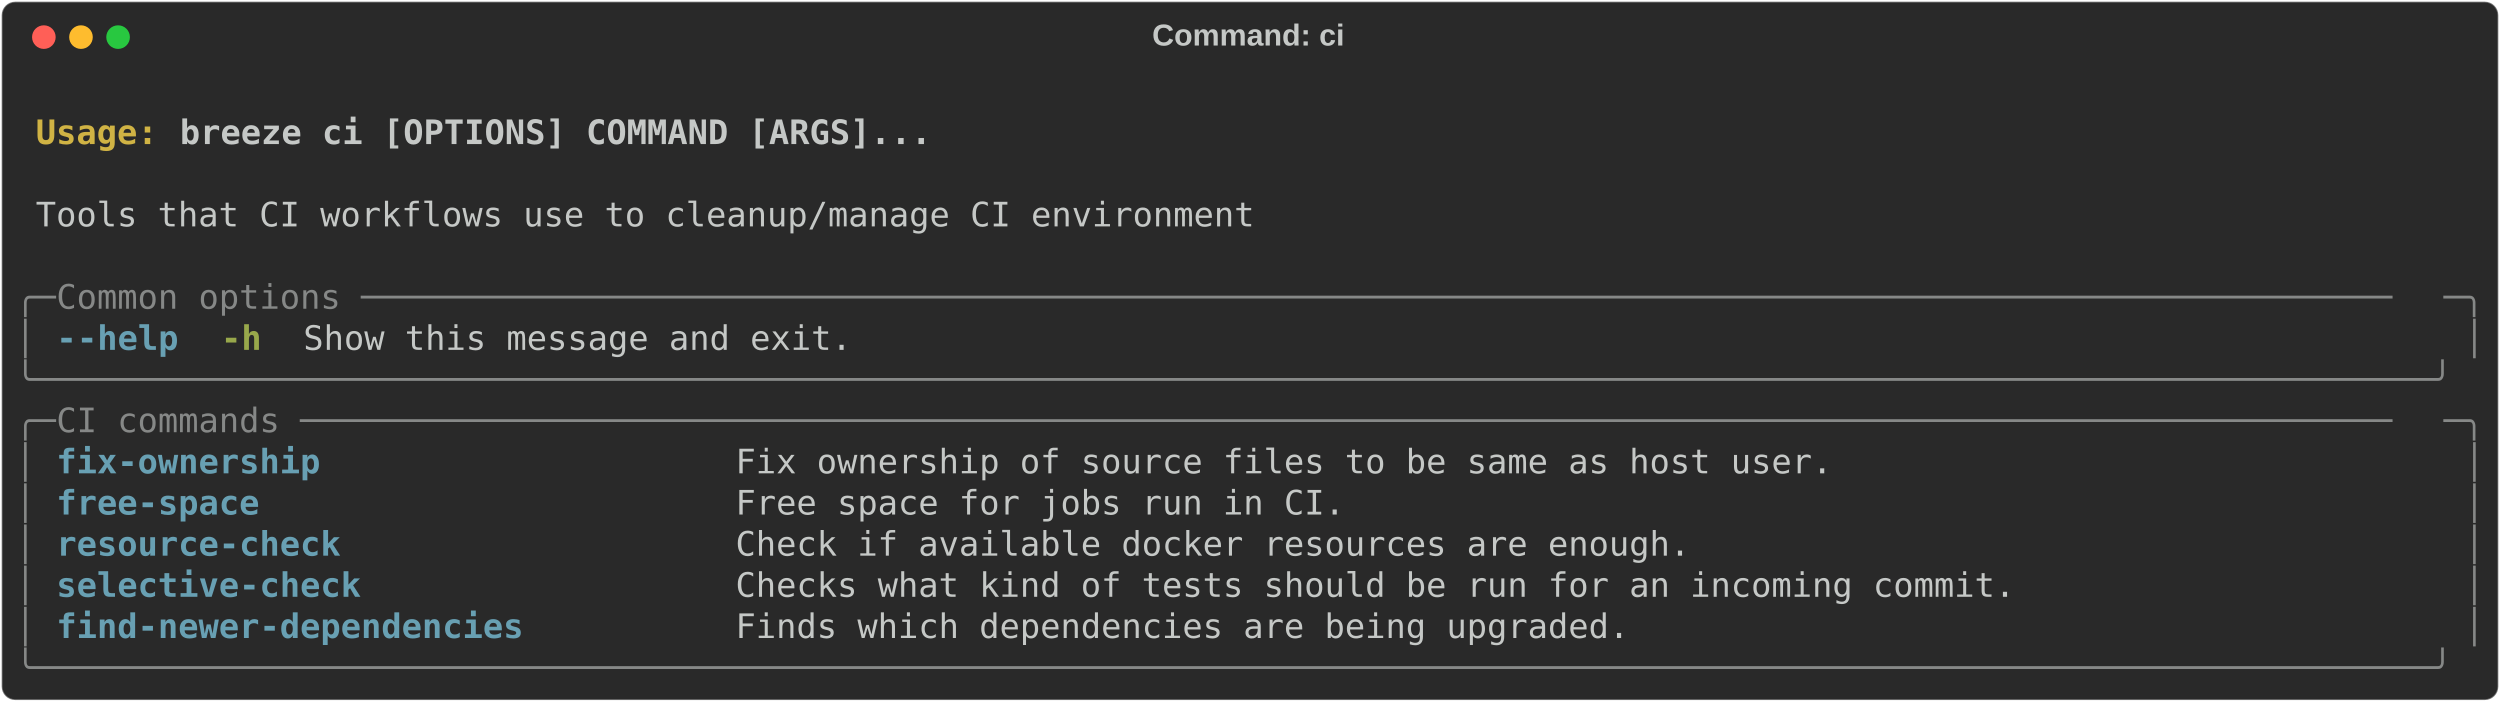
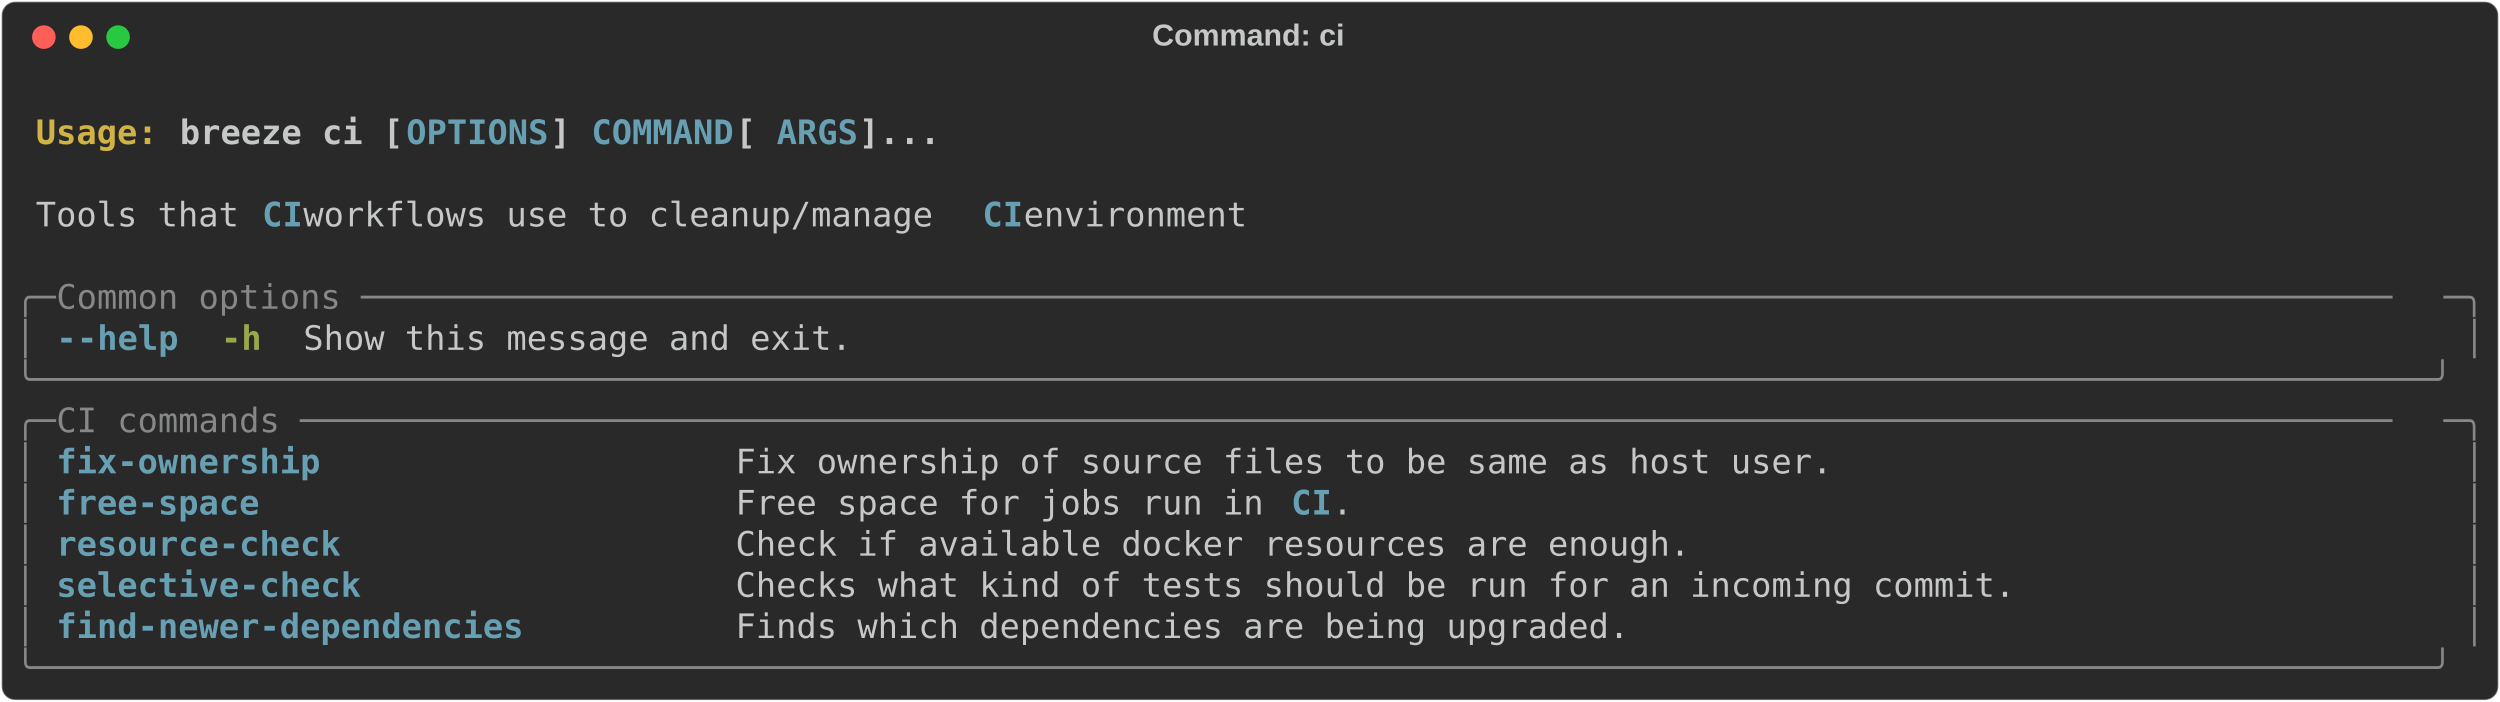
<svg xmlns="http://www.w3.org/2000/svg" class="rich-terminal" viewBox="0 0 1482 416.0">
  <style>

    @font-face {
        font-family: "Fira Code";
        src: local("FiraCode-Regular"),
                url("https://cdnjs.cloudflare.com/ajax/libs/firacode/6.2.0/woff2/FiraCode-Regular.woff2") format("woff2"),
                url("https://cdnjs.cloudflare.com/ajax/libs/firacode/6.2.0/woff/FiraCode-Regular.woff") format("woff");
        font-style: normal;
        font-weight: 400;
    }
    @font-face {
        font-family: "Fira Code";
        src: local("FiraCode-Bold"),
                url("https://cdnjs.cloudflare.com/ajax/libs/firacode/6.2.0/woff2/FiraCode-Bold.woff2") format("woff2"),
                url("https://cdnjs.cloudflare.com/ajax/libs/firacode/6.2.0/woff/FiraCode-Bold.woff") format("woff");
        font-style: bold;
        font-weight: 700;
    }

    .terminal-3965561644-matrix {
        font-family: Fira Code, monospace;
        font-size: 20px;
        line-height: 24.4px;
        font-variant-east-asian: full-width;
    }

    .terminal-3965561644-title {
        font-size: 18px;
        font-weight: bold;
        font-family: arial;
    }

    .terminal-3965561644-r1 { fill: #c5c8c6;font-weight: bold }
.terminal-3965561644-r2 { fill: #c5c8c6 }
.terminal-3965561644-r3 { fill: #d0b344;font-weight: bold }
- .terminal-3965561644-r4 { fill: #868887 }
- .terminal-3965561644-r5 { fill: #68a0b3;font-weight: bold }
+ .terminal-3965561644-r4 { fill: #68a0b3;font-weight: bold }
+ .terminal-3965561644-r5 { fill: #868887 }
.terminal-3965561644-r6 { fill: #98a84b;font-weight: bold }
    </style>
  <defs>
    <clipPath id="terminal-3965561644-clip-terminal">
      <rect x="0" y="0" width="1463.0" height="365.0" />
    </clipPath>
    <clipPath id="terminal-3965561644-line-0">
      <rect x="0" y="1.5" width="1464" height="24.65" />
    </clipPath>
    <clipPath id="terminal-3965561644-line-1">
      <rect x="0" y="25.9" width="1464" height="24.65" />
    </clipPath>
    <clipPath id="terminal-3965561644-line-2">
      <rect x="0" y="50.3" width="1464" height="24.65" />
    </clipPath>
    <clipPath id="terminal-3965561644-line-3">
      <rect x="0" y="74.7" width="1464" height="24.65" />
    </clipPath>
    <clipPath id="terminal-3965561644-line-4">
      <rect x="0" y="99.1" width="1464" height="24.65" />
    </clipPath>
    <clipPath id="terminal-3965561644-line-5">
      <rect x="0" y="123.5" width="1464" height="24.65" />
    </clipPath>
    <clipPath id="terminal-3965561644-line-6">
      <rect x="0" y="147.9" width="1464" height="24.65" />
    </clipPath>
    <clipPath id="terminal-3965561644-line-7">
      <rect x="0" y="172.3" width="1464" height="24.65" />
    </clipPath>
    <clipPath id="terminal-3965561644-line-8">
      <rect x="0" y="196.7" width="1464" height="24.65" />
    </clipPath>
    <clipPath id="terminal-3965561644-line-9">
      <rect x="0" y="221.1" width="1464" height="24.65" />
    </clipPath>
    <clipPath id="terminal-3965561644-line-10">
      <rect x="0" y="245.5" width="1464" height="24.65" />
    </clipPath>
    <clipPath id="terminal-3965561644-line-11">
      <rect x="0" y="269.9" width="1464" height="24.65" />
    </clipPath>
    <clipPath id="terminal-3965561644-line-12">
      <rect x="0" y="294.3" width="1464" height="24.65" />
    </clipPath>
    <clipPath id="terminal-3965561644-line-13">
      <rect x="0" y="318.7" width="1464" height="24.65" />
    </clipPath>
  </defs>
  <rect fill="#292929" stroke="rgba(255,255,255,0.35)" stroke-width="1" x="1" y="1" width="1480" height="414" rx="8" />
  <text class="terminal-3965561644-title" fill="#c5c8c6" text-anchor="middle" x="740" y="27">Command: ci</text>
  <g transform="translate(26,22)">
    <circle cx="0" cy="0" r="7" fill="#ff5f57" />
    <circle cx="22" cy="0" r="7" fill="#febc2e" />
    <circle cx="44" cy="0" r="7" fill="#28c840" />
  </g>
  <g transform="translate(9, 41)" clip-path="url(#terminal-3965561644-clip-terminal)">
    <g class="terminal-3965561644-matrix">
      <text class="terminal-3965561644-r2" x="1464" y="20" textLength="12.2" clip-path="url(#terminal-3965561644-line-0)">
</text>
      <text class="terminal-3965561644-r3" x="12.2" y="44.4" textLength="85.4" clip-path="url(#terminal-3965561644-line-1)">Usage: </text>
-       <text class="terminal-3965561644-r1" x="97.6" y="44.4" textLength="451.4" clip-path="url(#terminal-3965561644-line-1)">breeze ci [OPTIONS] COMMAND [ARGS]...</text>
+       <text class="terminal-3965561644-r1" x="97.6" y="44.4" textLength="134.2" clip-path="url(#terminal-3965561644-line-1)">breeze ci [</text>
+       <text class="terminal-3965561644-r4" x="231.8" y="44.4" textLength="85.4" clip-path="url(#terminal-3965561644-line-1)">OPTIONS</text>
+       <text class="terminal-3965561644-r1" x="317.2" y="44.4" textLength="24.4" clip-path="url(#terminal-3965561644-line-1)">] </text>
+       <text class="terminal-3965561644-r4" x="341.6" y="44.4" textLength="85.4" clip-path="url(#terminal-3965561644-line-1)">COMMAND</text>
+       <text class="terminal-3965561644-r1" x="427" y="44.4" textLength="24.4" clip-path="url(#terminal-3965561644-line-1)"> [</text>
+       <text class="terminal-3965561644-r4" x="451.4" y="44.4" textLength="48.8" clip-path="url(#terminal-3965561644-line-1)">ARGS</text>
+       <text class="terminal-3965561644-r1" x="500.2" y="44.4" textLength="48.8" clip-path="url(#terminal-3965561644-line-1)">]...</text>
      <text class="terminal-3965561644-r2" x="1464" y="44.4" textLength="12.2" clip-path="url(#terminal-3965561644-line-1)">
</text>
      <text class="terminal-3965561644-r2" x="1464" y="68.8" textLength="12.2" clip-path="url(#terminal-3965561644-line-2)">
</text>
-       <text class="terminal-3965561644-r2" x="12.2" y="93.2" textLength="732" clip-path="url(#terminal-3965561644-line-3)">Tools that CI workflows use to cleanup/manage CI environment</text>
+       <text class="terminal-3965561644-r2" x="12.2" y="93.2" textLength="134.2" clip-path="url(#terminal-3965561644-line-3)">Tools that </text>
+       <text class="terminal-3965561644-r4" x="146.4" y="93.2" textLength="24.4" clip-path="url(#terminal-3965561644-line-3)">CI</text>
+       <text class="terminal-3965561644-r2" x="170.8" y="93.2" textLength="402.6" clip-path="url(#terminal-3965561644-line-3)"> workflows use to cleanup/manage </text>
+       <text class="terminal-3965561644-r4" x="573.4" y="93.2" textLength="24.4" clip-path="url(#terminal-3965561644-line-3)">CI</text>
+       <text class="terminal-3965561644-r2" x="597.8" y="93.2" textLength="146.4" clip-path="url(#terminal-3965561644-line-3)"> environment</text>
      <text class="terminal-3965561644-r2" x="1464" y="93.2" textLength="12.2" clip-path="url(#terminal-3965561644-line-3)">
</text>
      <text class="terminal-3965561644-r2" x="1464" y="117.6" textLength="12.2" clip-path="url(#terminal-3965561644-line-4)">
</text>
-       <text class="terminal-3965561644-r4" x="0" y="142" textLength="24.4" clip-path="url(#terminal-3965561644-line-5)">╭─</text>
-       <text class="terminal-3965561644-r4" x="24.4" y="142" textLength="1415.2" clip-path="url(#terminal-3965561644-line-5)"> Common options ────────────────────────────────────────────────────────────────────────────────────────────────────</text>
-       <text class="terminal-3965561644-r4" x="1439.6" y="142" textLength="24.4" clip-path="url(#terminal-3965561644-line-5)">─╮</text>
+       <text class="terminal-3965561644-r5" x="0" y="142" textLength="24.4" clip-path="url(#terminal-3965561644-line-5)">╭─</text>
+       <text class="terminal-3965561644-r5" x="24.4" y="142" textLength="1415.2" clip-path="url(#terminal-3965561644-line-5)"> Common options ────────────────────────────────────────────────────────────────────────────────────────────────────</text>
+       <text class="terminal-3965561644-r5" x="1439.6" y="142" textLength="24.4" clip-path="url(#terminal-3965561644-line-5)">─╮</text>
      <text class="terminal-3965561644-r2" x="1464" y="142" textLength="12.2" clip-path="url(#terminal-3965561644-line-5)">
</text>
-       <text class="terminal-3965561644-r4" x="0" y="166.4" textLength="12.2" clip-path="url(#terminal-3965561644-line-6)">│</text>
-       <text class="terminal-3965561644-r5" x="24.4" y="166.4" textLength="12.2" clip-path="url(#terminal-3965561644-line-6)">-</text>
-       <text class="terminal-3965561644-r5" x="36.6" y="166.4" textLength="61" clip-path="url(#terminal-3965561644-line-6)">-help</text>
+       <text class="terminal-3965561644-r5" x="0" y="166.4" textLength="12.2" clip-path="url(#terminal-3965561644-line-6)">│</text>
+       <text class="terminal-3965561644-r4" x="24.4" y="166.4" textLength="12.2" clip-path="url(#terminal-3965561644-line-6)">-</text>
+       <text class="terminal-3965561644-r4" x="36.6" y="166.4" textLength="61" clip-path="url(#terminal-3965561644-line-6)">-help</text>
      <text class="terminal-3965561644-r6" x="122" y="166.4" textLength="24.4" clip-path="url(#terminal-3965561644-line-6)">-h</text>
      <text class="terminal-3965561644-r2" x="170.8" y="166.4" textLength="329.4" clip-path="url(#terminal-3965561644-line-6)">Show this message and exit.</text>
-       <text class="terminal-3965561644-r4" x="1451.8" y="166.4" textLength="12.2" clip-path="url(#terminal-3965561644-line-6)">│</text>
+       <text class="terminal-3965561644-r5" x="1451.8" y="166.4" textLength="12.2" clip-path="url(#terminal-3965561644-line-6)">│</text>
      <text class="terminal-3965561644-r2" x="1464" y="166.4" textLength="12.2" clip-path="url(#terminal-3965561644-line-6)">
</text>
-       <text class="terminal-3965561644-r4" x="0" y="190.8" textLength="1464" clip-path="url(#terminal-3965561644-line-7)">╰──────────────────────────────────────────────────────────────────────────────────────────────────────────────────────╯</text>
+       <text class="terminal-3965561644-r5" x="0" y="190.8" textLength="1464" clip-path="url(#terminal-3965561644-line-7)">╰──────────────────────────────────────────────────────────────────────────────────────────────────────────────────────╯</text>
      <text class="terminal-3965561644-r2" x="1464" y="190.8" textLength="12.2" clip-path="url(#terminal-3965561644-line-7)">
</text>
-       <text class="terminal-3965561644-r4" x="0" y="215.2" textLength="24.4" clip-path="url(#terminal-3965561644-line-8)">╭─</text>
-       <text class="terminal-3965561644-r4" x="24.4" y="215.2" textLength="1415.2" clip-path="url(#terminal-3965561644-line-8)"> CI commands ───────────────────────────────────────────────────────────────────────────────────────────────────────</text>
-       <text class="terminal-3965561644-r4" x="1439.6" y="215.2" textLength="24.4" clip-path="url(#terminal-3965561644-line-8)">─╮</text>
+       <text class="terminal-3965561644-r5" x="0" y="215.2" textLength="24.4" clip-path="url(#terminal-3965561644-line-8)">╭─</text>
+       <text class="terminal-3965561644-r5" x="24.4" y="215.2" textLength="1415.2" clip-path="url(#terminal-3965561644-line-8)"> CI commands ───────────────────────────────────────────────────────────────────────────────────────────────────────</text>
+       <text class="terminal-3965561644-r5" x="1439.6" y="215.2" textLength="24.4" clip-path="url(#terminal-3965561644-line-8)">─╮</text>
      <text class="terminal-3965561644-r2" x="1464" y="215.2" textLength="12.2" clip-path="url(#terminal-3965561644-line-8)">
</text>
-       <text class="terminal-3965561644-r4" x="0" y="239.6" textLength="12.2" clip-path="url(#terminal-3965561644-line-9)">│</text>
-       <text class="terminal-3965561644-r5" x="24.4" y="239.6" textLength="378.2" clip-path="url(#terminal-3965561644-line-9)">fix-ownership                  </text>
+       <text class="terminal-3965561644-r5" x="0" y="239.6" textLength="12.2" clip-path="url(#terminal-3965561644-line-9)">│</text>
+       <text class="terminal-3965561644-r4" x="24.4" y="239.6" textLength="378.2" clip-path="url(#terminal-3965561644-line-9)">fix-ownership                  </text>
      <text class="terminal-3965561644-r2" x="427" y="239.6" textLength="1012.6" clip-path="url(#terminal-3965561644-line-9)">Fix ownership of source files to be same as host user.                             </text>
-       <text class="terminal-3965561644-r4" x="1451.8" y="239.6" textLength="12.2" clip-path="url(#terminal-3965561644-line-9)">│</text>
+       <text class="terminal-3965561644-r5" x="1451.8" y="239.6" textLength="12.2" clip-path="url(#terminal-3965561644-line-9)">│</text>
      <text class="terminal-3965561644-r2" x="1464" y="239.6" textLength="12.2" clip-path="url(#terminal-3965561644-line-9)">
</text>
-       <text class="terminal-3965561644-r4" x="0" y="264" textLength="12.2" clip-path="url(#terminal-3965561644-line-10)">│</text>
-       <text class="terminal-3965561644-r5" x="24.4" y="264" textLength="378.2" clip-path="url(#terminal-3965561644-line-10)">free-space                     </text>
-       <text class="terminal-3965561644-r2" x="427" y="264" textLength="1012.6" clip-path="url(#terminal-3965561644-line-10)">Free space for jobs run in CI.                                                     </text>
-       <text class="terminal-3965561644-r4" x="1451.8" y="264" textLength="12.2" clip-path="url(#terminal-3965561644-line-10)">│</text>
+       <text class="terminal-3965561644-r5" x="0" y="264" textLength="12.2" clip-path="url(#terminal-3965561644-line-10)">│</text>
+       <text class="terminal-3965561644-r4" x="24.4" y="264" textLength="378.2" clip-path="url(#terminal-3965561644-line-10)">free-space                     </text>
+       <text class="terminal-3965561644-r2" x="427" y="264" textLength="329.4" clip-path="url(#terminal-3965561644-line-10)">Free space for jobs run in </text>
+       <text class="terminal-3965561644-r4" x="756.4" y="264" textLength="24.4" clip-path="url(#terminal-3965561644-line-10)">CI</text>
+       <text class="terminal-3965561644-r2" x="780.8" y="264" textLength="658.8" clip-path="url(#terminal-3965561644-line-10)">.                                                     </text>
+       <text class="terminal-3965561644-r5" x="1451.8" y="264" textLength="12.2" clip-path="url(#terminal-3965561644-line-10)">│</text>
      <text class="terminal-3965561644-r2" x="1464" y="264" textLength="12.2" clip-path="url(#terminal-3965561644-line-10)">
</text>
-       <text class="terminal-3965561644-r4" x="0" y="288.4" textLength="12.2" clip-path="url(#terminal-3965561644-line-11)">│</text>
-       <text class="terminal-3965561644-r5" x="24.4" y="288.4" textLength="378.2" clip-path="url(#terminal-3965561644-line-11)">resource-check                 </text>
+       <text class="terminal-3965561644-r5" x="0" y="288.4" textLength="12.2" clip-path="url(#terminal-3965561644-line-11)">│</text>
+       <text class="terminal-3965561644-r4" x="24.4" y="288.4" textLength="378.2" clip-path="url(#terminal-3965561644-line-11)">resource-check                 </text>
      <text class="terminal-3965561644-r2" x="427" y="288.4" textLength="1012.6" clip-path="url(#terminal-3965561644-line-11)">Check if available docker resources are enough.                                    </text>
-       <text class="terminal-3965561644-r4" x="1451.8" y="288.4" textLength="12.2" clip-path="url(#terminal-3965561644-line-11)">│</text>
+       <text class="terminal-3965561644-r5" x="1451.8" y="288.4" textLength="12.2" clip-path="url(#terminal-3965561644-line-11)">│</text>
      <text class="terminal-3965561644-r2" x="1464" y="288.4" textLength="12.2" clip-path="url(#terminal-3965561644-line-11)">
</text>
-       <text class="terminal-3965561644-r4" x="0" y="312.8" textLength="12.2" clip-path="url(#terminal-3965561644-line-12)">│</text>
-       <text class="terminal-3965561644-r5" x="24.4" y="312.8" textLength="378.2" clip-path="url(#terminal-3965561644-line-12)">selective-check                </text>
+       <text class="terminal-3965561644-r5" x="0" y="312.8" textLength="12.2" clip-path="url(#terminal-3965561644-line-12)">│</text>
+       <text class="terminal-3965561644-r4" x="24.4" y="312.8" textLength="378.2" clip-path="url(#terminal-3965561644-line-12)">selective-check                </text>
      <text class="terminal-3965561644-r2" x="427" y="312.8" textLength="1012.6" clip-path="url(#terminal-3965561644-line-12)">Checks what kind of tests should be run for an incoming commit.                    </text>
-       <text class="terminal-3965561644-r4" x="1451.8" y="312.8" textLength="12.2" clip-path="url(#terminal-3965561644-line-12)">│</text>
+       <text class="terminal-3965561644-r5" x="1451.8" y="312.8" textLength="12.2" clip-path="url(#terminal-3965561644-line-12)">│</text>
      <text class="terminal-3965561644-r2" x="1464" y="312.8" textLength="12.2" clip-path="url(#terminal-3965561644-line-12)">
</text>
-       <text class="terminal-3965561644-r4" x="0" y="337.2" textLength="12.2" clip-path="url(#terminal-3965561644-line-13)">│</text>
-       <text class="terminal-3965561644-r5" x="24.4" y="337.2" textLength="378.2" clip-path="url(#terminal-3965561644-line-13)">find-newer-dependencies        </text>
+       <text class="terminal-3965561644-r5" x="0" y="337.2" textLength="12.2" clip-path="url(#terminal-3965561644-line-13)">│</text>
+       <text class="terminal-3965561644-r4" x="24.4" y="337.2" textLength="378.2" clip-path="url(#terminal-3965561644-line-13)">find-newer-dependencies        </text>
      <text class="terminal-3965561644-r2" x="427" y="337.2" textLength="1012.6" clip-path="url(#terminal-3965561644-line-13)">Finds which dependencies are being upgraded.                                       </text>
-       <text class="terminal-3965561644-r4" x="1451.8" y="337.2" textLength="12.2" clip-path="url(#terminal-3965561644-line-13)">│</text>
+       <text class="terminal-3965561644-r5" x="1451.8" y="337.2" textLength="12.2" clip-path="url(#terminal-3965561644-line-13)">│</text>
      <text class="terminal-3965561644-r2" x="1464" y="337.2" textLength="12.2" clip-path="url(#terminal-3965561644-line-13)">
</text>
-       <text class="terminal-3965561644-r4" x="0" y="361.6" textLength="1464" clip-path="url(#terminal-3965561644-line-14)">╰──────────────────────────────────────────────────────────────────────────────────────────────────────────────────────╯</text>
+       <text class="terminal-3965561644-r5" x="0" y="361.6" textLength="1464" clip-path="url(#terminal-3965561644-line-14)">╰──────────────────────────────────────────────────────────────────────────────────────────────────────────────────────╯</text>
      <text class="terminal-3965561644-r2" x="1464" y="361.6" textLength="12.2" clip-path="url(#terminal-3965561644-line-14)">
</text>
    </g>
  </g>
</svg>
